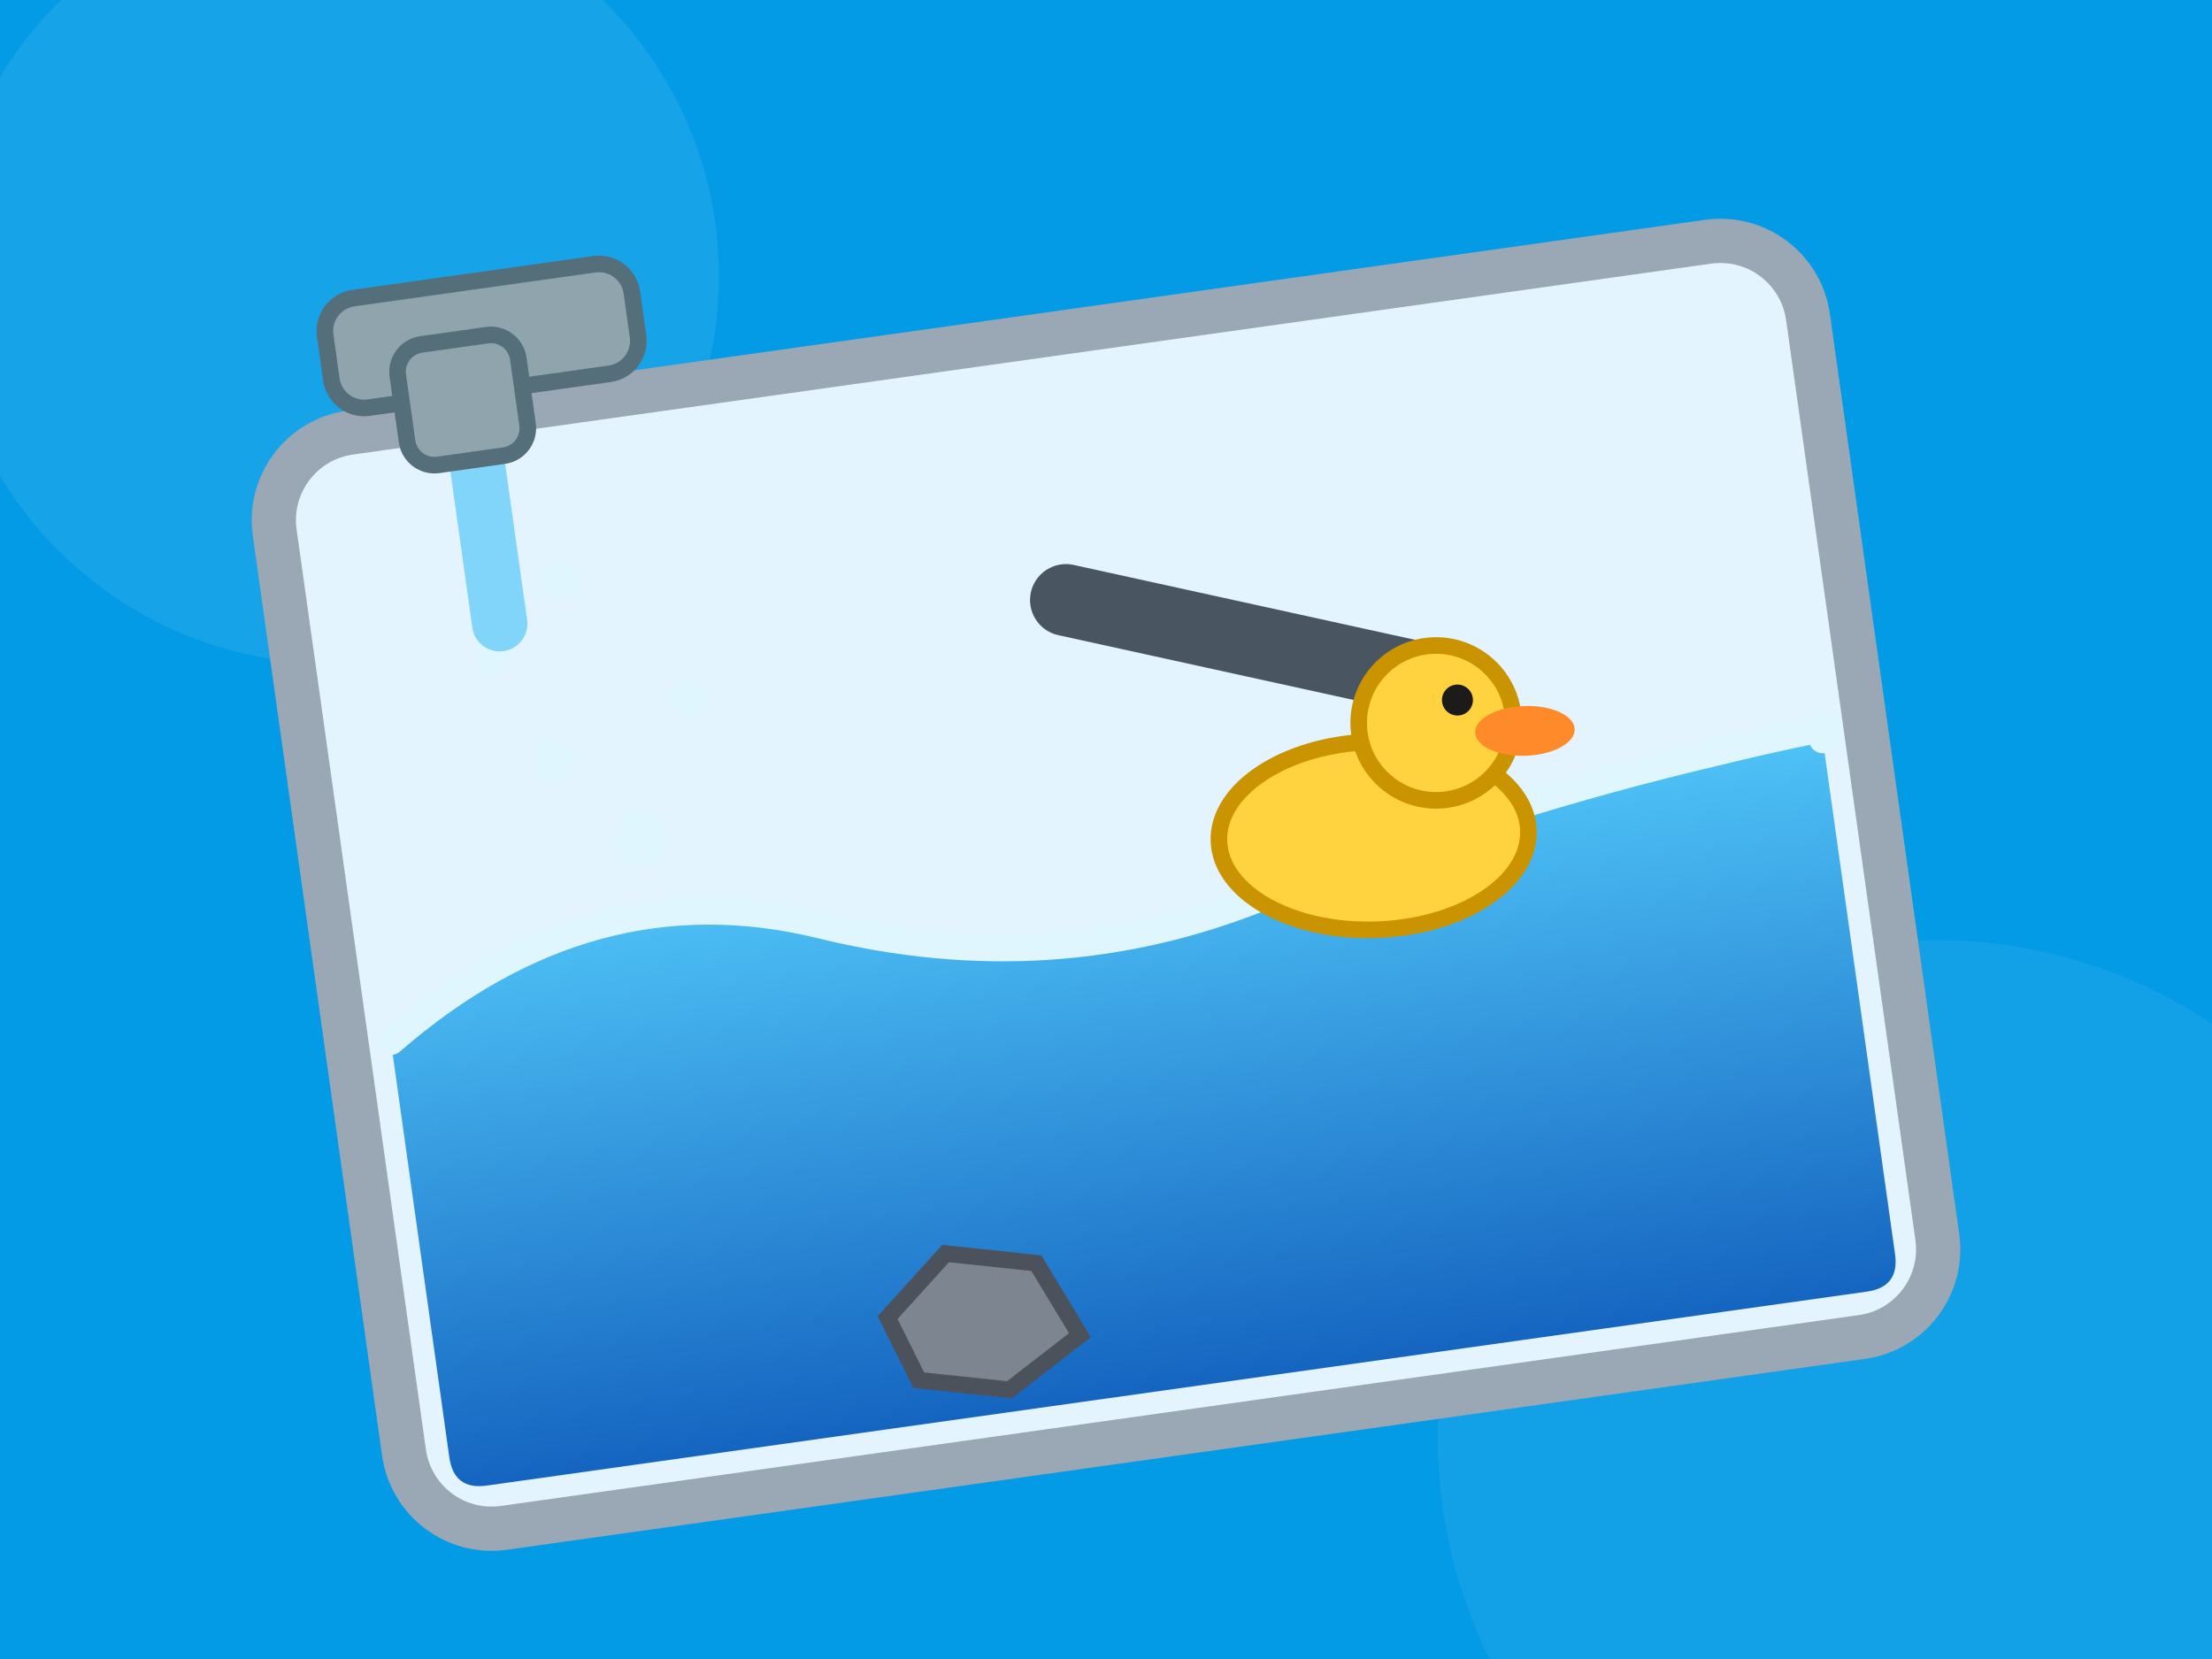
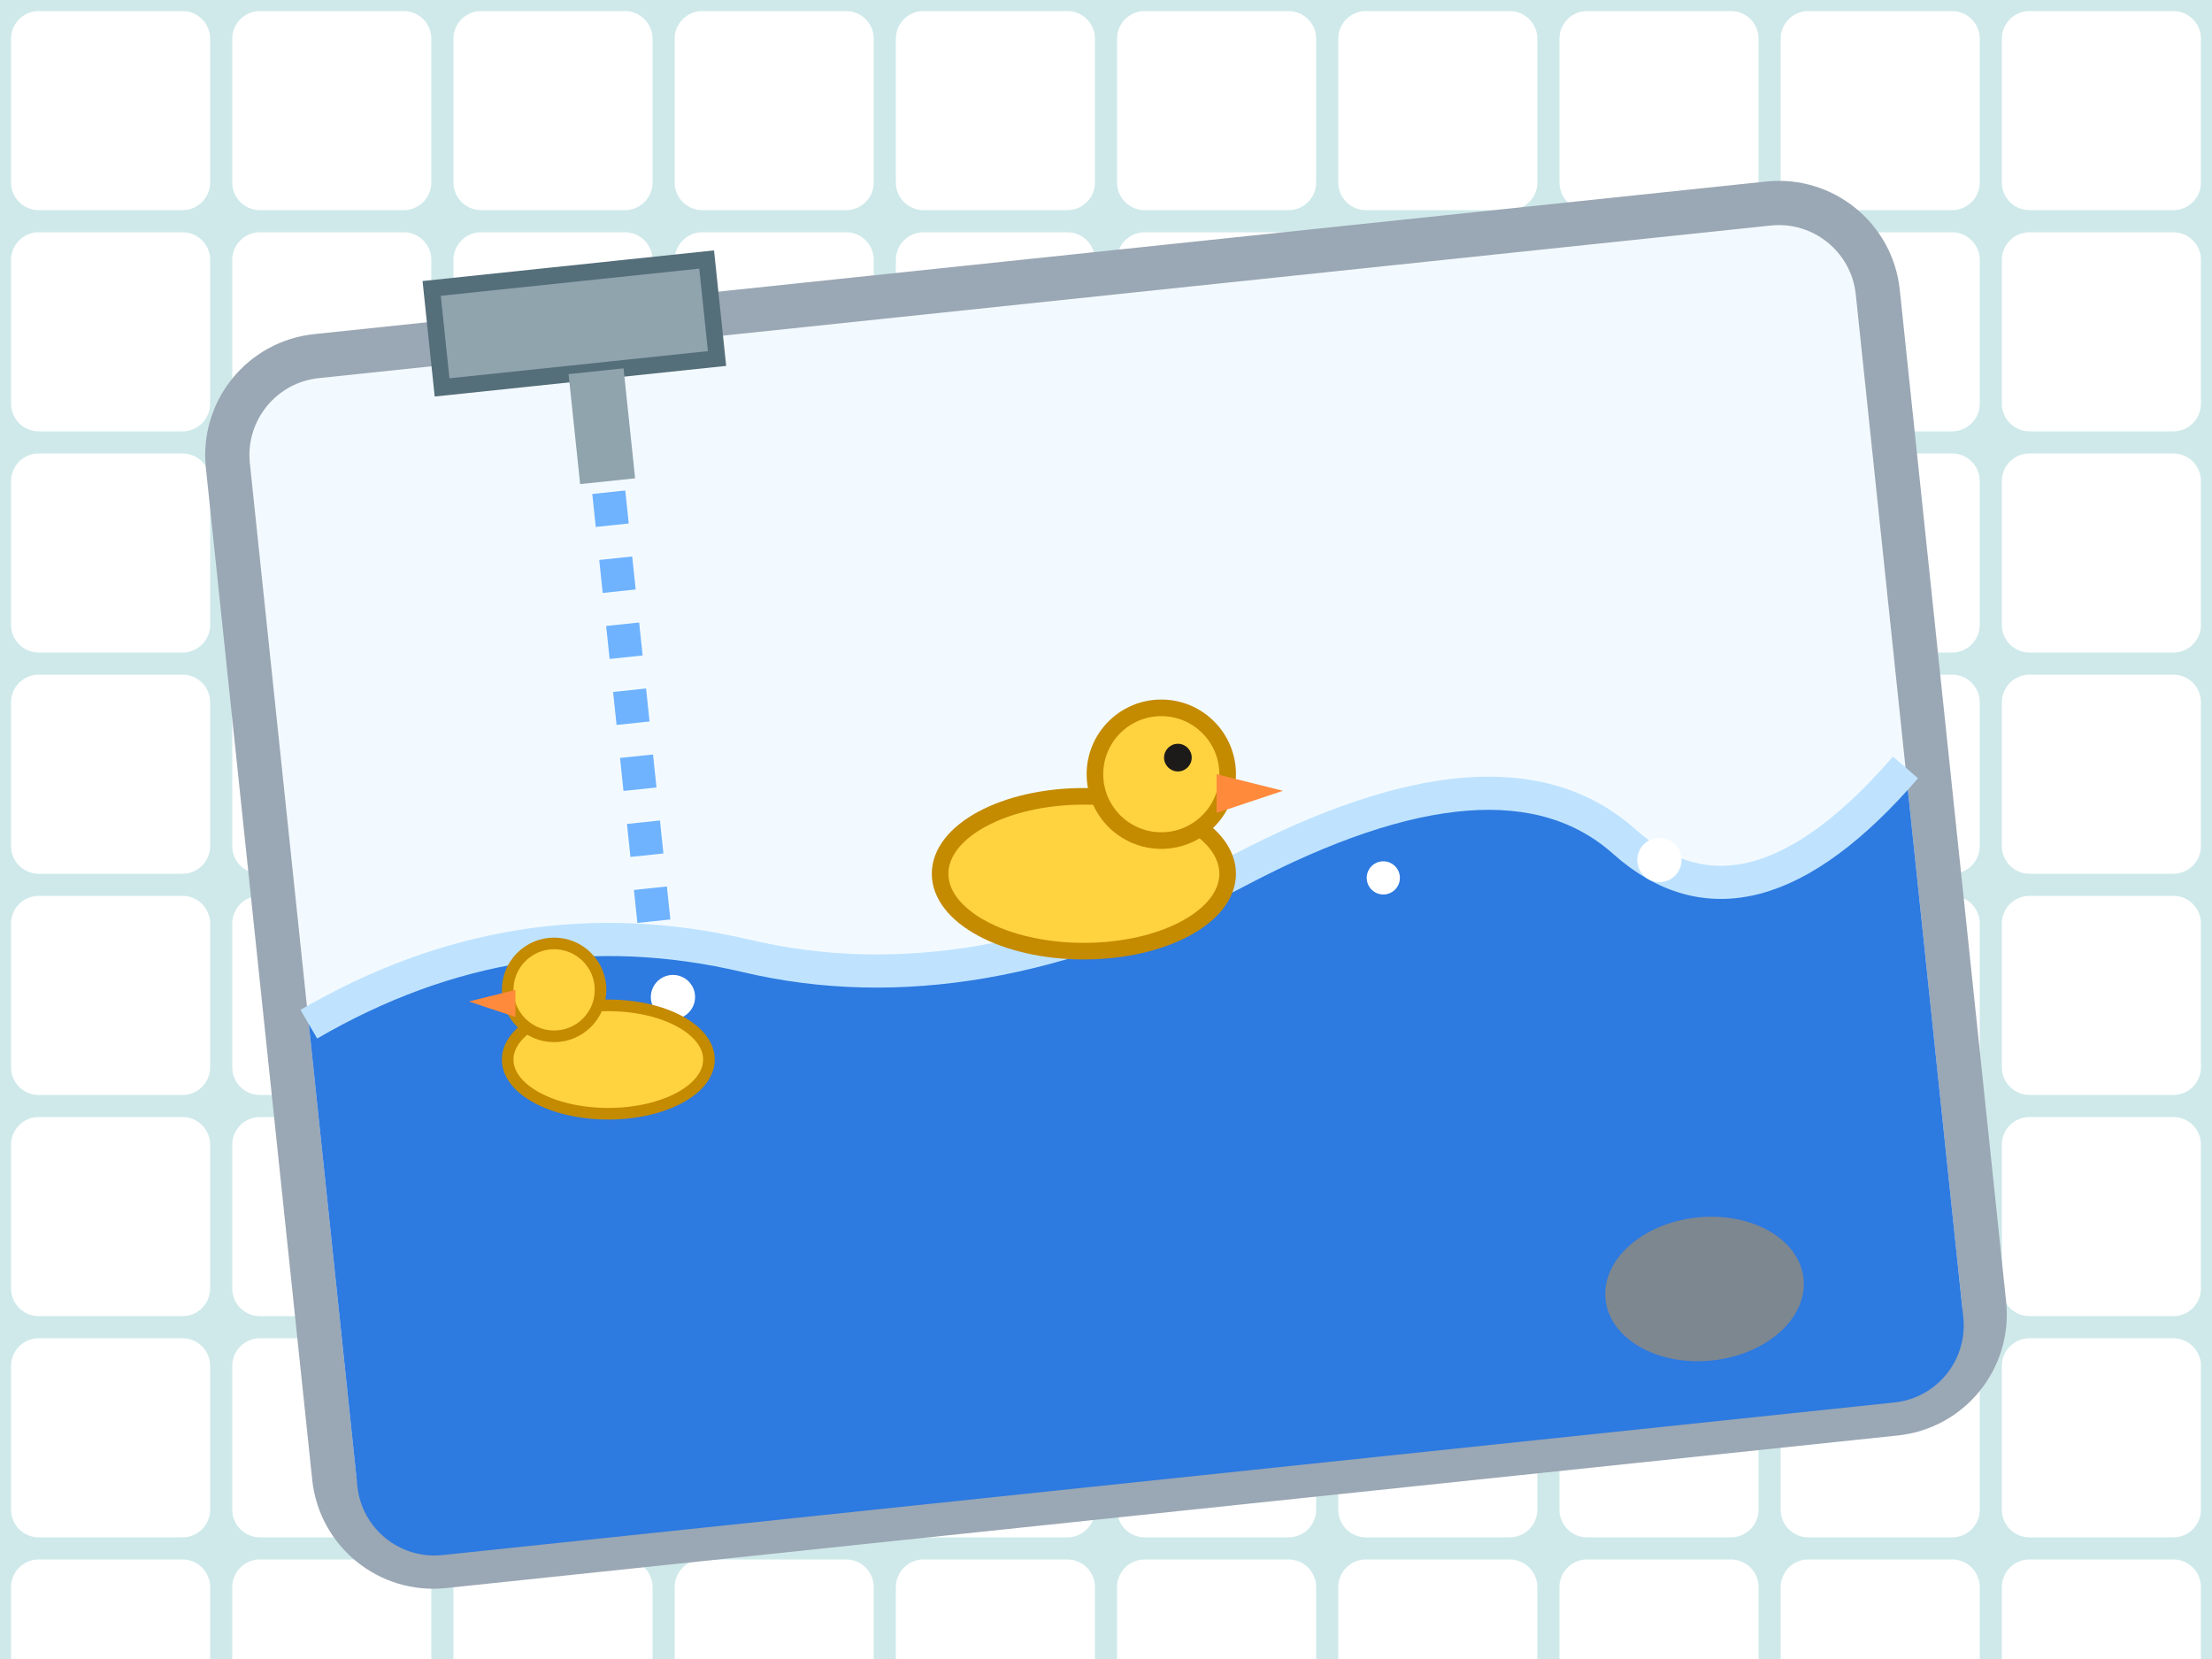
<svg xmlns="http://www.w3.org/2000/svg" viewBox="0 0 400 300">
+   <rect width="400" height="300" fill="#cfe9ea" />
  <defs>
-     <linearGradient id="w" x1="0" y1="0" x2="0" y2="1">
-       <stop offset="0" stop-color="#4fc3f7" />
-       <stop offset="1" stop-color="#1565c0" />
-     </linearGradient>
+     <pattern id="t" width="40" height="40" patternUnits="userSpaceOnUse">
+       <rect x="2" y="2" width="36" height="36" rx="5" fill="#fff" />
+     </pattern>
  </defs>
-   <rect width="400" height="300" fill="#039be5" />
-   <circle cx="60" cy="50" r="70" fill="#fff" opacity=".08" />
-   <circle cx="350" cy="260" r="90" fill="#fff" opacity=".06" />
-   <g transform="rotate(-8 200 160)">
-     <rect x="60" y="60" width="280" height="200" rx="16" fill="#e3f4ff" />
-     <path d="M68 170q40-26 80-10t80 6 80-14 24 0v94q0 6-6 6H74q-6 0-6-6z" fill="url(#w)" />
-     <path d="M68 170q40-26 80-10t80 6 80-14 24 0" fill="none" stroke="#dff6ff" stroke-width="5" stroke-linecap="round" />
-     <g fill="#dff6ff">
-       <circle cx="118" cy="140" r="5" />
-       <circle cx="104" cy="124" r="4" />
-       <circle cx="130" cy="116" r="3.5" />
-       <circle cx="96" cy="104" r="3" />
-       <circle cx="110" cy="92" r="3.5" />
+   <rect width="400" height="300" fill="url(#t)" />
+   <rect x="50" y="50" width="300" height="220" rx="18" fill="#f3faff" stroke="#9aa7b4" stroke-width="8" transform="rotate(-6 200 160)" />
+   <g transform="rotate(-6 200 160)">
+     <path d="M54 170q40-18 80-4t90-6 70 2 52-8v100a14 14 0 0 1-14 14H68a14 14 0 0 1-14-14z" fill="#2d7ae0" />
+     <path d="M54 170q40-18 80-4t90-6 70 2 52-8" stroke="#bfe3ff" stroke-width="6" fill="none" />
+     <g fill="#fff">
+       <circle cx="120" cy="172" r="4" />
+       <circle cx="250" cy="164" r="3" />
+       <circle cx="300" cy="166" r="4" />
    </g>
-     <path d="M98 64v34" stroke="#81d4fa" stroke-width="10" stroke-linecap="round" />
-     <path d="M200 108l70 26" stroke="#4a5562" stroke-width="13" stroke-linecap="round" />
-     <g transform="translate(250 150) rotate(6)">
-       <ellipse cx="0" cy="8" rx="28" ry="17" fill="#ffd23f" stroke="#c99400" stroke-width="3" />
-       <circle cx="12" cy="-12" r="14" fill="#ffd23f" stroke="#c99400" stroke-width="3" />
-       <ellipse cx="28" cy="-10" rx="9" ry="4.5" fill="#ff8a2a" />
-       <circle cx="16" cy="-16" r="2.8" fill="#1d1b19" />
-     </g>
-     <path d="M150 232l12-10 16 4 6 14-14 8-16-4z" fill="#7d8590" stroke="#4b525b" stroke-width="3" />
-     <rect x="60" y="60" width="280" height="200" rx="16" fill="none" stroke="#9aa7b4" stroke-width="8" />
-     <rect x="74" y="36" width="56" height="20" rx="6" fill="#90a4ae" stroke="#546e7a" stroke-width="3" />
-     <rect x="86" y="46" width="22" height="22" rx="5" fill="#90a4ae" stroke="#546e7a" stroke-width="3" />
+     <ellipse cx="300" cy="244" rx="18" ry="13" fill="#7d8790" />
+     <path d="M90 40h50v18H90z" fill="#90a4ae" stroke="#546e7a" stroke-width="3" />
+     <path d="M118 58v20" stroke="#90a4ae" stroke-width="10" />
+     <path d="M118 80v80" stroke="#6fb3ff" stroke-width="6" stroke-dasharray="6 6" />
+   </g>
+   <g transform="translate(196 150)">
+     <ellipse cx="0" cy="8" rx="26" ry="14" fill="#ffd23f" stroke="#c48a00" stroke-width="3" />
+     <circle cx="14" cy="-10" r="12" fill="#ffd23f" stroke="#c48a00" stroke-width="3" />
+     <path d="M24-10l12 3-12 4z" fill="#ff8a3c" />
+     <circle cx="17" cy="-13" r="2.5" fill="#1d1b19" />
+   </g>
+   <g transform="translate(110 186) scale(.7)">
+     <ellipse cx="0" cy="8" rx="26" ry="14" fill="#ffd23f" stroke="#c48a00" stroke-width="3" />
+     <circle cx="-14" cy="-10" r="12" fill="#ffd23f" stroke="#c48a00" stroke-width="3" />
+     <path d="M-24-10l-12 3 12 4z" fill="#ff8a3c" />
  </g>
</svg>
